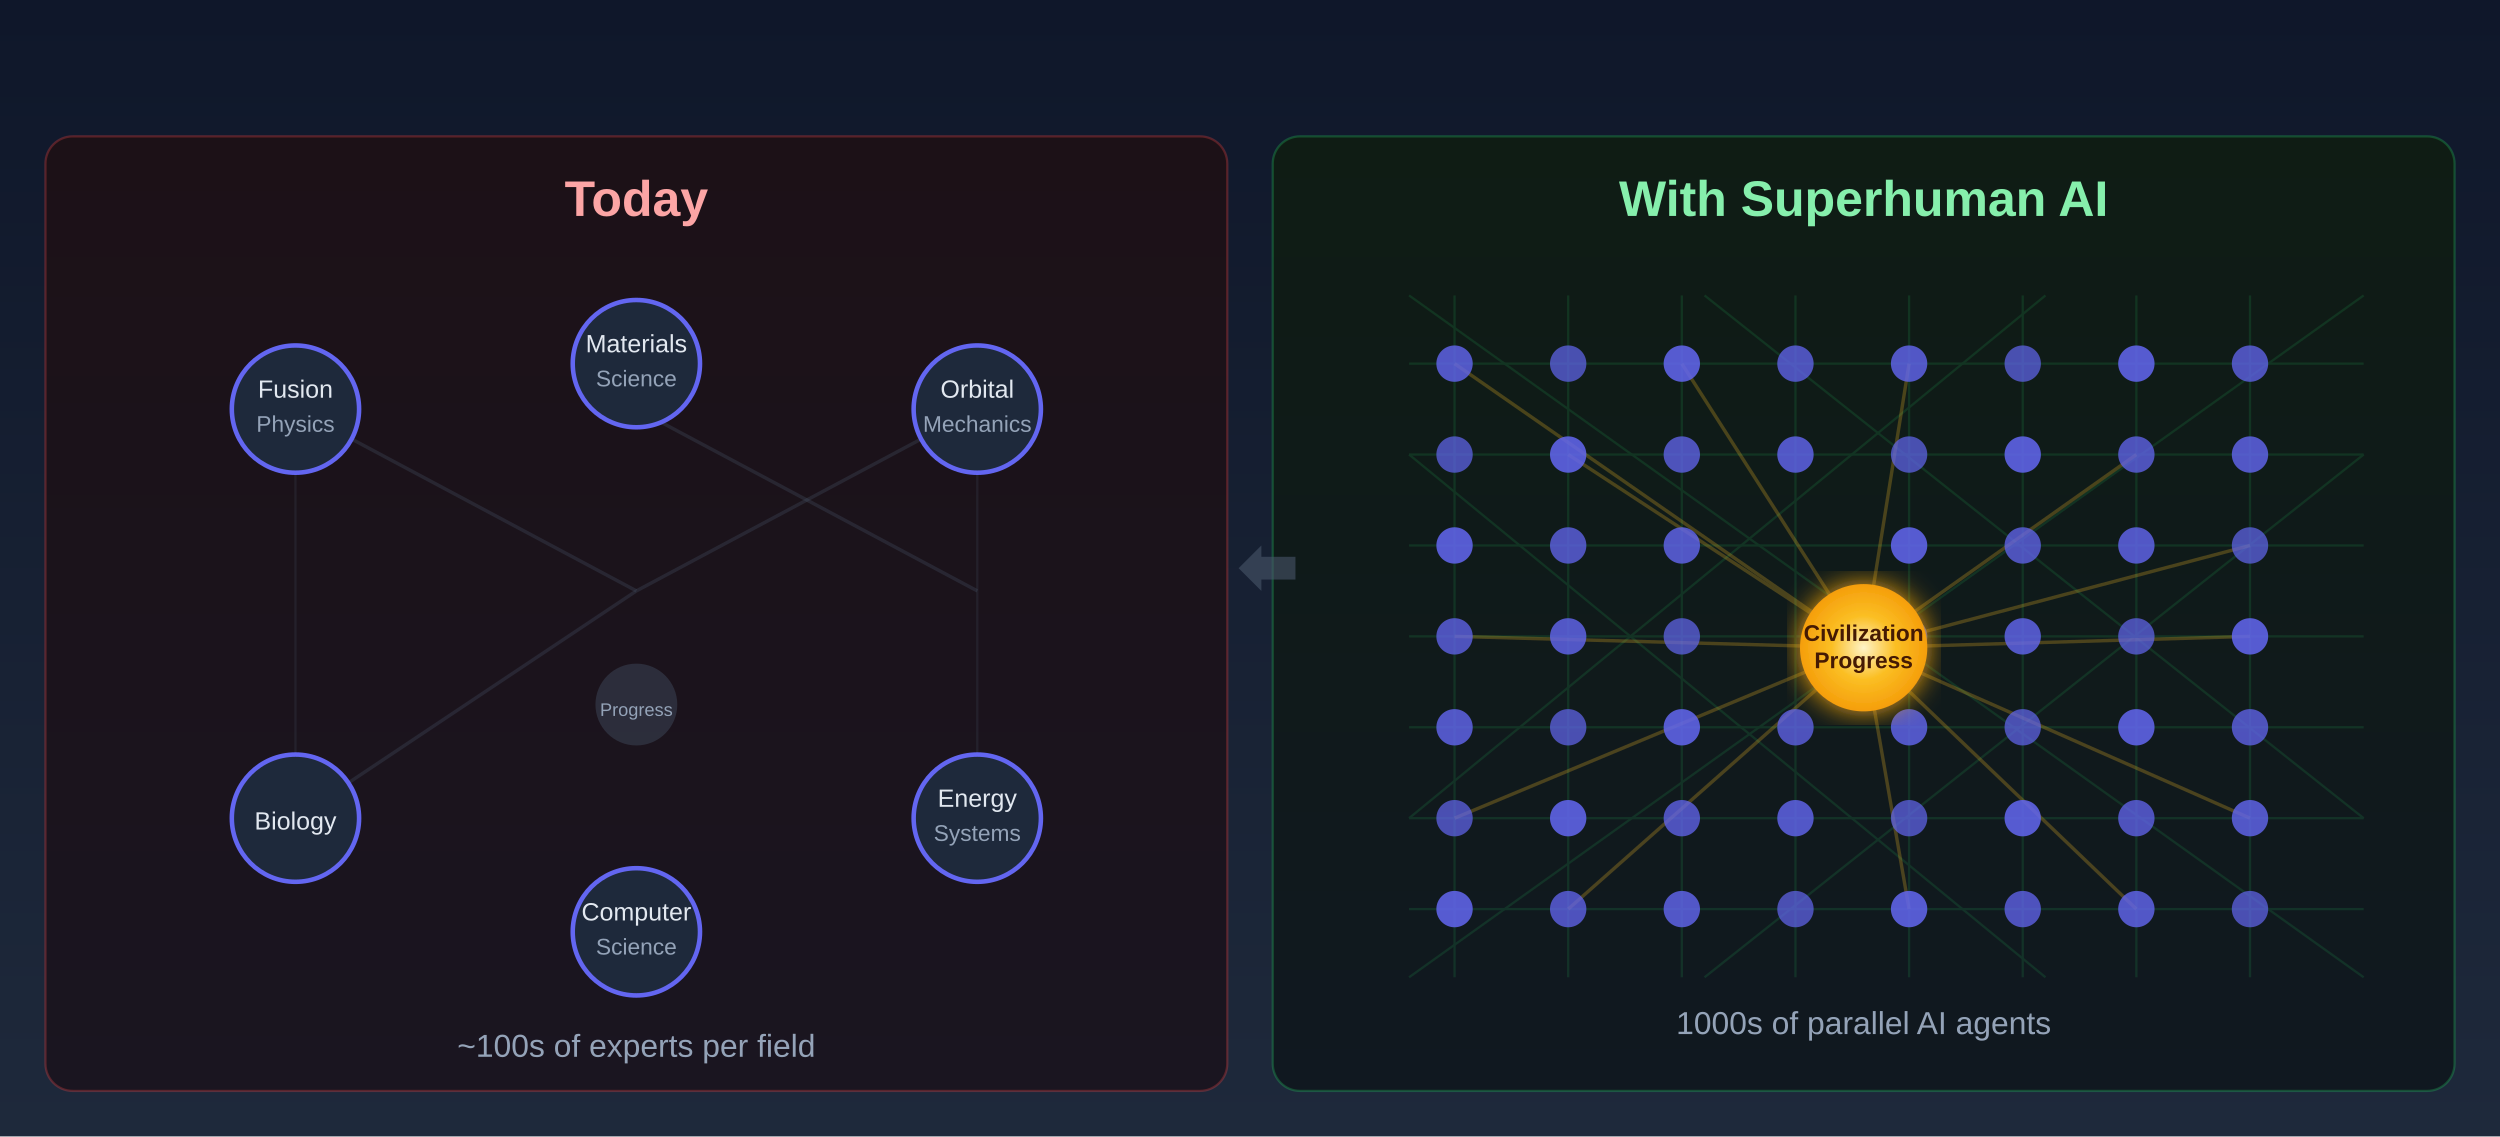
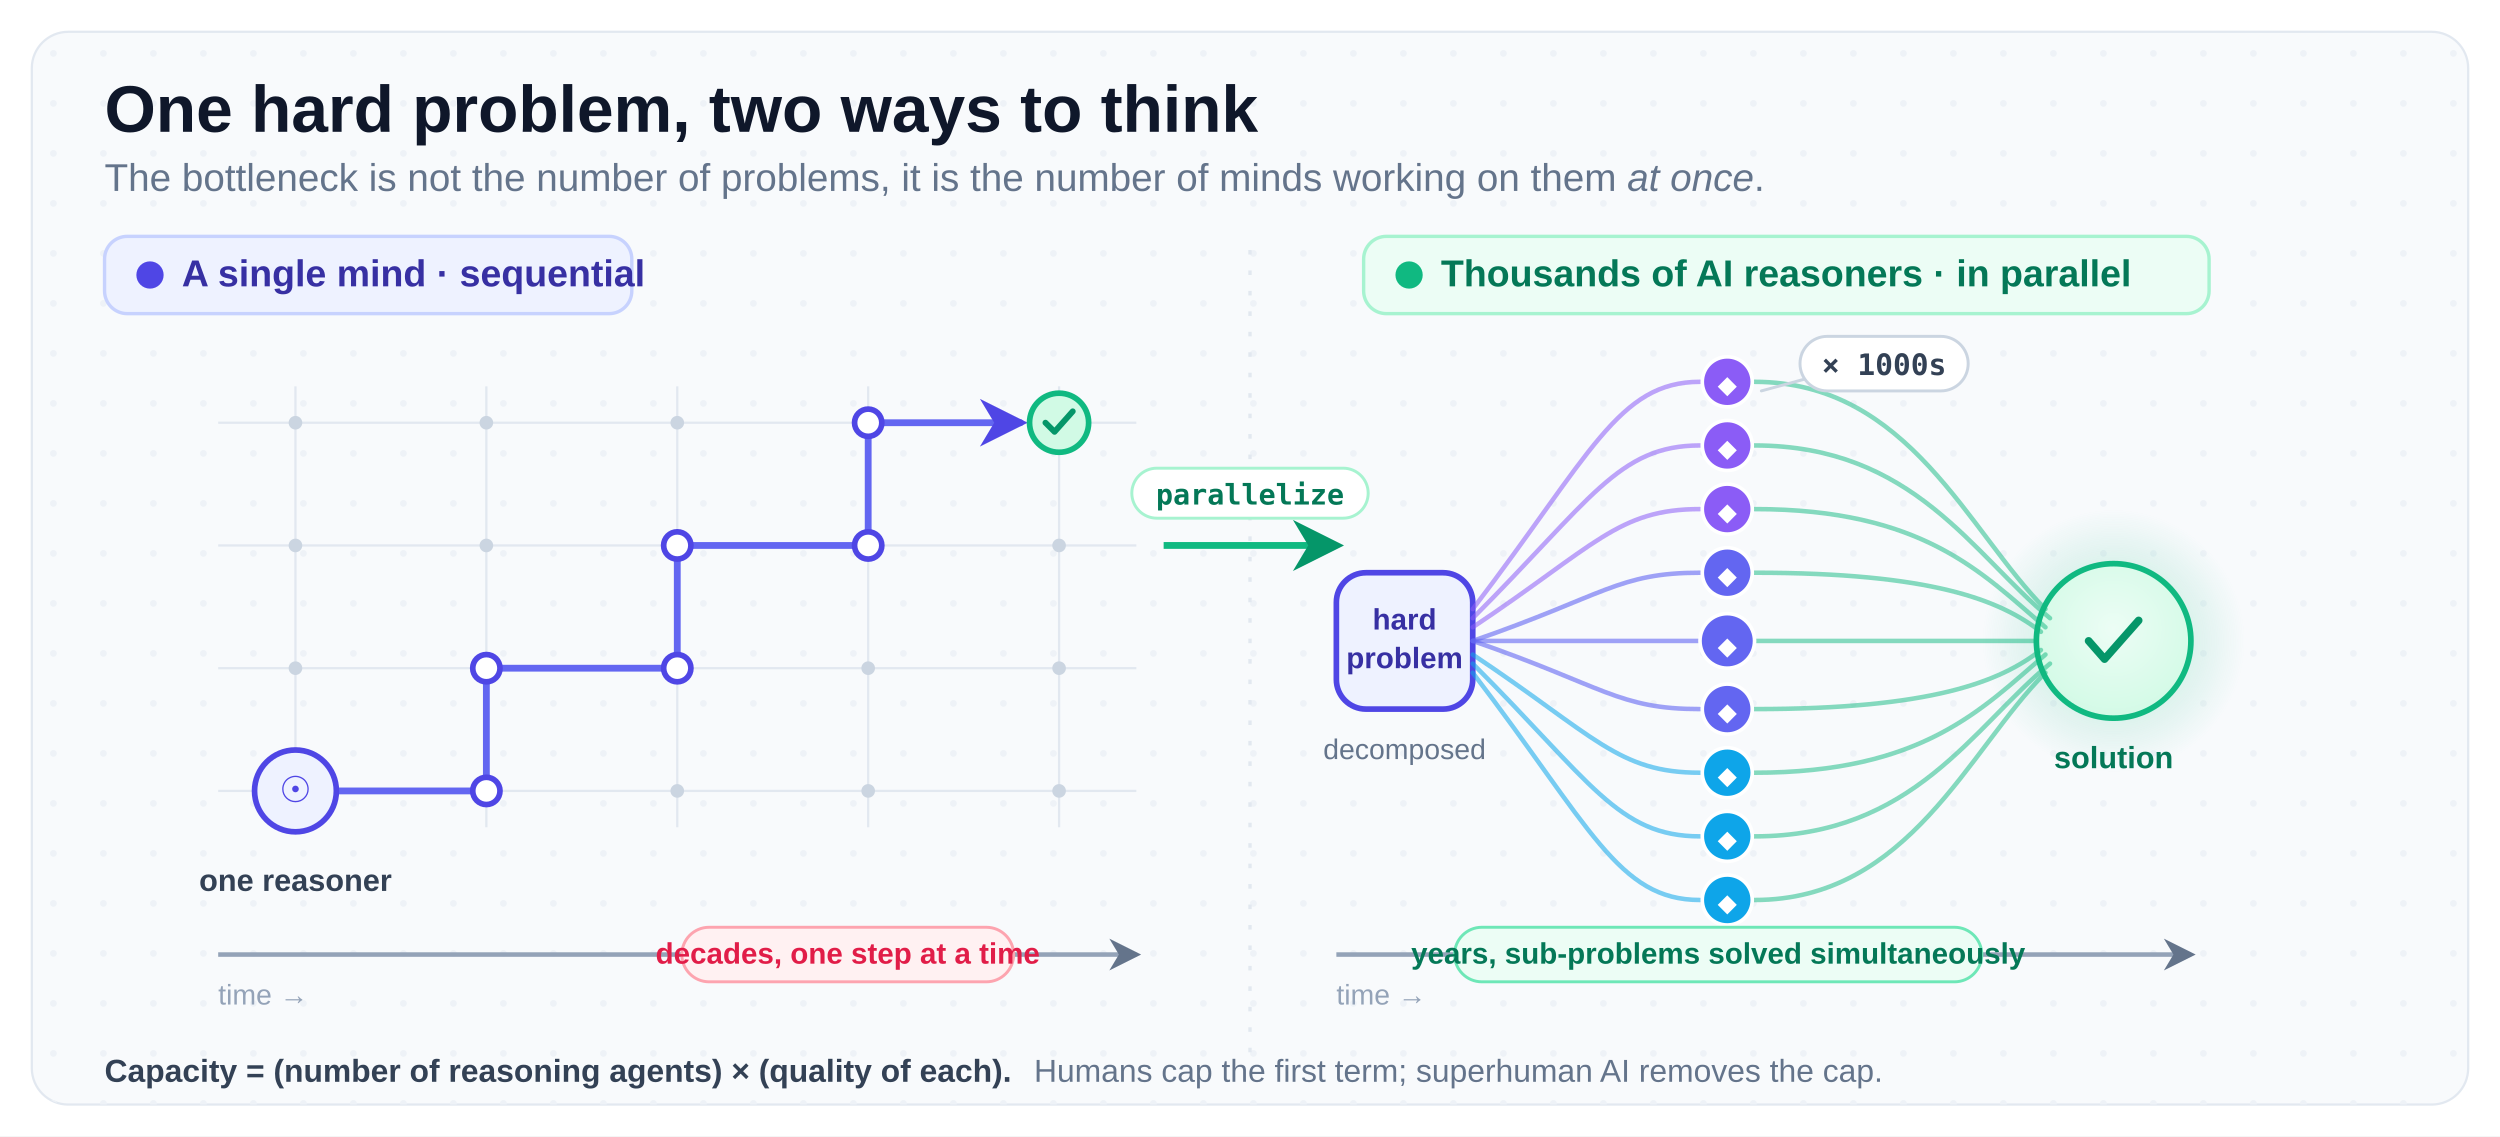
- <svg xmlns="http://www.w3.org/2000/svg" viewBox="0 0 1100 500">
+ <svg xmlns="http://www.w3.org/2000/svg" width="1100" height="500" viewBox="0 0 1100 500" font-family="Montserrat, 'Segoe UI', system-ui, -apple-system, Arial, sans-serif">
  <defs>
-     <linearGradient id="bg-ai" x1="0" y1="0" x2="0" y2="1">
-       <stop offset="0%" stop-color="#0f172a" />
-       <stop offset="100%" stop-color="#1e293b" />
-     </linearGradient>
-     <linearGradient id="leftPanel" x1="0" y1="0" x2="0" y2="1">
-       <stop offset="0%" stop-color="#1c1117" />
-       <stop offset="100%" stop-color="#1a1520" />
-     </linearGradient>
-     <linearGradient id="rightPanel" x1="0" y1="0" x2="0" y2="1">
-       <stop offset="0%" stop-color="#0f1c14" />
-       <stop offset="100%" stop-color="#101820" />
-     </linearGradient>
-     <radialGradient id="goldNode" cx="0.5" cy="0.5" r="0.5">
-       <stop offset="0%" stop-color="#fef3c7" />
-       <stop offset="50%" stop-color="#fbbf24" />
-       <stop offset="100%" stop-color="#f59e0b" />
+     <pattern id="apDots" width="22" height="22" patternUnits="userSpaceOnUse">
+       <circle cx="1.5" cy="1.5" r="1.5" fill="#EEF2F7" />
+     </pattern>
+     <marker id="apArrowSlate" viewBox="0 0 10 10" refX="8.5" refY="5" markerWidth="7" markerHeight="7" orient="auto-start-reverse">
+       <path d="M0 0 L10 5 L0 10 L3 5 Z" fill="#64748B" />
+     </marker>
+     <marker id="apArrowEm" viewBox="0 0 10 10" refX="8.5" refY="5" markerWidth="7.5" markerHeight="7.5" orient="auto-start-reverse">
+       <path d="M0 0 L10 5 L0 10 L3 5 Z" fill="#059669" />
+     </marker>
+     <marker id="apArrowInd" viewBox="0 0 10 10" refX="8.5" refY="5" markerWidth="7" markerHeight="7" orient="auto-start-reverse">
+       <path d="M0 0 L10 5 L0 10 L3 5 Z" fill="#4F46E5" />
+     </marker>
+     <radialGradient id="apGoalGlow" cx="0.5" cy="0.5" r="0.5">
+       <stop offset="0%" stop-color="#10B981" stop-opacity="0.30" />
+       <stop offset="100%" stop-color="#10B981" stop-opacity="0" />
    </radialGradient>
-     <filter id="glowAi">
-       <feGaussianBlur stdDeviation="3" result="blur" />
-       <feMerge>
-         <feMergeNode in="blur" />
-         <feMergeNode in="SourceGraphic" />
-       </feMerge>
-     </filter>
-     <filter id="bigGlowAi">
-       <feGaussianBlur stdDeviation="6" result="blur" />
-       <feMerge>
-         <feMergeNode in="blur" />
-         <feMergeNode in="SourceGraphic" />
-       </feMerge>
-     </filter>
+     <radialGradient id="apGoalFill" cx="0.5" cy="0.42" r="0.62">
+       <stop offset="0%" stop-color="#ECFDF5" />
+       <stop offset="100%" stop-color="#D1FAE5" />
+     </radialGradient>
  </defs>
-   <rect width="1100" height="500" fill="url(#bg-ai)" />
-   <rect x="20" y="60" width="520" height="420" rx="12" fill="url(#leftPanel)" stroke="#ef4444" stroke-width="1" stroke-opacity="0.3" />
-   <text x="280" y="95" text-anchor="middle" font-family="'Segoe UI', Arial, sans-serif" font-size="22" font-weight="bold" fill="#fca5a5">Today</text>
-   <rect x="560" y="60" width="520" height="420" rx="12" fill="url(#rightPanel)" stroke="#22c55e" stroke-width="1" stroke-opacity="0.3" />
-   <text x="820" y="95" text-anchor="middle" font-family="'Segoe UI', Arial, sans-serif" font-size="22" font-weight="bold" fill="#86efac">With Superhuman AI</text>
-   <line x1="130" y1="180" x2="280" y2="260" stroke="#475569" stroke-width="1.5" opacity="0.3" />
-   <line x1="280" y1="180" x2="430" y2="260" stroke="#475569" stroke-width="1.5" opacity="0.3" />
-   <line x1="430" y1="180" x2="280" y2="260" stroke="#475569" stroke-width="1.5" opacity="0.3" />
-   <line x1="130" y1="360" x2="280" y2="260" stroke="#475569" stroke-width="1.5" opacity="0.3" />
-   <line x1="130" y1="180" x2="130" y2="360" stroke="#475569" stroke-width="1" opacity="0.2" />
-   <line x1="430" y1="360" x2="430" y2="180" stroke="#475569" stroke-width="1" opacity="0.2" />
-   <circle cx="280" cy="310" r="18" fill="#475569" opacity="0.4" />
-   <text x="280" y="315" text-anchor="middle" font-family="'Segoe UI', Arial, sans-serif" font-size="8" fill="#94a3b8">Progress</text>
-   <circle cx="130" cy="180" r="28" fill="#1e293b" stroke="#6366f1" stroke-width="2" />
-   <text x="130" y="175" text-anchor="middle" font-family="'Segoe UI', Arial, sans-serif" font-size="11" fill="#e2e8f0">Fusion</text>
-   <text x="130" y="190" text-anchor="middle" font-family="'Segoe UI', Arial, sans-serif" font-size="10" fill="#94a3b8">Physics</text>
-   <circle cx="280" cy="160" r="28" fill="#1e293b" stroke="#6366f1" stroke-width="2" />
-   <text x="280" y="155" text-anchor="middle" font-family="'Segoe UI', Arial, sans-serif" font-size="11" fill="#e2e8f0">Materials</text>
-   <text x="280" y="170" text-anchor="middle" font-family="'Segoe UI', Arial, sans-serif" font-size="10" fill="#94a3b8">Science</text>
-   <circle cx="430" cy="180" r="28" fill="#1e293b" stroke="#6366f1" stroke-width="2" />
-   <text x="430" y="175" text-anchor="middle" font-family="'Segoe UI', Arial, sans-serif" font-size="11" fill="#e2e8f0">Orbital</text>
-   <text x="430" y="190" text-anchor="middle" font-family="'Segoe UI', Arial, sans-serif" font-size="10" fill="#94a3b8">Mechanics</text>
-   <circle cx="130" cy="360" r="28" fill="#1e293b" stroke="#6366f1" stroke-width="2" />
-   <text x="130" y="365" text-anchor="middle" font-family="'Segoe UI', Arial, sans-serif" font-size="11" fill="#e2e8f0">Biology</text>
-   <circle cx="280" cy="410" r="28" fill="#1e293b" stroke="#6366f1" stroke-width="2" />
-   <text x="280" y="405" text-anchor="middle" font-family="'Segoe UI', Arial, sans-serif" font-size="11" fill="#e2e8f0">Computer</text>
-   <text x="280" y="420" text-anchor="middle" font-family="'Segoe UI', Arial, sans-serif" font-size="10" fill="#94a3b8">Science</text>
-   <circle cx="430" cy="360" r="28" fill="#1e293b" stroke="#6366f1" stroke-width="2" />
-   <text x="430" y="355" text-anchor="middle" font-family="'Segoe UI', Arial, sans-serif" font-size="11" fill="#e2e8f0">Energy</text>
-   <text x="430" y="370" text-anchor="middle" font-family="'Segoe UI', Arial, sans-serif" font-size="10" fill="#94a3b8">Systems</text>
-   <text x="280" y="465" text-anchor="middle" font-family="'Segoe UI', Arial, sans-serif" font-size="14" fill="#94a3b8">~100s of experts per field</text>
-   <g opacity="0.15" stroke="#22c55e" stroke-width="1">
-     <line x1="620" y1="160" x2="1040" y2="160" />
-     <line x1="620" y1="200" x2="1040" y2="200" />
-     <line x1="620" y1="240" x2="1040" y2="240" />
-     <line x1="620" y1="280" x2="1040" y2="280" />
-     <line x1="620" y1="320" x2="1040" y2="320" />
-     <line x1="620" y1="360" x2="1040" y2="360" />
-     <line x1="620" y1="400" x2="1040" y2="400" />
-     <line x1="640" y1="130" x2="640" y2="430" />
-     <line x1="690" y1="130" x2="690" y2="430" />
-     <line x1="740" y1="130" x2="740" y2="430" />
-     <line x1="790" y1="130" x2="790" y2="430" />
-     <line x1="840" y1="130" x2="840" y2="430" />
-     <line x1="890" y1="130" x2="890" y2="430" />
-     <line x1="940" y1="130" x2="940" y2="430" />
-     <line x1="990" y1="130" x2="990" y2="430" />
-     <line x1="620" y1="130" x2="1040" y2="430" />
-     <line x1="1040" y1="130" x2="620" y2="430" />
-     <line x1="620" y1="200" x2="900" y2="430" />
-     <line x1="750" y1="130" x2="1040" y2="360" />
-     <line x1="1040" y1="200" x2="750" y2="430" />
-     <line x1="620" y1="360" x2="900" y2="130" />
+   <rect width="1100" height="500" fill="#FFFFFF" />
+   <rect x="14" y="14" width="1072" height="472" rx="16" fill="#F8FAFC" stroke="#E2E8F0" stroke-width="1" />
+   <rect x="14" y="14" width="1072" height="472" rx="16" fill="url(#apDots)" />
+   <text x="46" y="58" font-size="29" font-weight="700" fill="#0F172A">One hard problem, two ways to think</text>
+   <text x="46" y="84" font-size="17" fill="#64748B">The bottleneck is not the number of problems, it is the number of minds working on them <tspan font-style="italic">at once</tspan>.</text>
+   <line x1="550" y1="110" x2="550" y2="466" stroke="#E2E8F0" stroke-width="1.5" stroke-dasharray="2 7" />
+   <g>
+     <rect x="46" y="104" width="232" height="34" rx="10" fill="#EEF2FF" stroke="#C7D2FE" stroke-width="1.5" />
+     <circle cx="66" cy="121" r="6" fill="#4F46E5" />
+     <text x="80" y="126" font-size="16.5" font-weight="700" fill="#3730A3">A single mind · sequential</text>
+     <g stroke="#E2E8F0" stroke-width="1">
+       <line x1="96" y1="186" x2="500" y2="186" />
+       <line x1="96" y1="240" x2="500" y2="240" />
+       <line x1="96" y1="294" x2="500" y2="294" />
+       <line x1="96" y1="348" x2="500" y2="348" />
+       <line x1="130" y1="170" x2="130" y2="364" />
+       <line x1="214" y1="170" x2="214" y2="364" />
+       <line x1="298" y1="170" x2="298" y2="364" />
+       <line x1="382" y1="170" x2="382" y2="364" />
+       <line x1="466" y1="170" x2="466" y2="364" />
+     </g>
+     <g fill="#CBD5E1">
+       <circle cx="130" cy="186" r="3" />
+       <circle cx="214" cy="186" r="3" />
+       <circle cx="298" cy="186" r="3" />
+       <circle cx="382" cy="186" r="3" />
+       <circle cx="466" cy="186" r="3" />
+       <circle cx="130" cy="240" r="3" />
+       <circle cx="214" cy="240" r="3" />
+       <circle cx="298" cy="240" r="3" />
+       <circle cx="382" cy="240" r="3" />
+       <circle cx="466" cy="240" r="3" />
+       <circle cx="130" cy="294" r="3" />
+       <circle cx="214" cy="294" r="3" />
+       <circle cx="298" cy="294" r="3" />
+       <circle cx="382" cy="294" r="3" />
+       <circle cx="466" cy="294" r="3" />
+       <circle cx="130" cy="348" r="3" />
+       <circle cx="214" cy="348" r="3" />
+       <circle cx="298" cy="348" r="3" />
+       <circle cx="382" cy="348" r="3" />
+       <circle cx="466" cy="348" r="3" />
+     </g>
+     <path d="M130 348 L214 348 L214 294 L298 294 L298 240 L382 240 L382 186 L449 186" fill="none" stroke="#6366F1" stroke-width="3" stroke-linecap="round" stroke-linejoin="round" marker-end="url(#apArrowInd)" />
+     <g fill="#FFFFFF" stroke="#4F46E5" stroke-width="2.5">
+       <circle cx="214" cy="348" r="6" />
+       <circle cx="214" cy="294" r="6" />
+       <circle cx="298" cy="294" r="6" />
+       <circle cx="298" cy="240" r="6" />
+       <circle cx="382" cy="240" r="6" />
+       <circle cx="382" cy="186" r="6" />
+     </g>
+     <circle cx="130" cy="348" r="18" fill="#EEF2FF" stroke="#4F46E5" stroke-width="2.5" />
+     <text x="130" y="353" text-anchor="middle" font-size="16" fill="#4F46E5">☉</text>
+     <text x="130" y="392" text-anchor="middle" font-size="13.5" font-weight="600" fill="#334155">one reasoner</text>
+     <circle cx="466" cy="186" r="13" fill="#D1FAE5" stroke="#10B981" stroke-width="2.5" />
+     <path d="M460 186 l4 4 l8 -9" fill="none" stroke="#059669" stroke-width="2.6" stroke-linecap="round" stroke-linejoin="round" />
+     <line x1="96" y1="420" x2="500" y2="420" stroke="#94A3B8" stroke-width="2" marker-end="url(#apArrowSlate)" />
+     <text x="96" y="442" font-size="12.5" fill="#94A3B8">time →</text>
+     <rect x="300" y="408" width="146" height="24" rx="12" fill="#FFF1F2" stroke="#FDA4AF" stroke-width="1.3" />
+     <text x="373" y="424" text-anchor="middle" font-size="13" font-weight="700" fill="#E11D48">decades, one step at a time</text>
  </g>
-   <g opacity="0.25" stroke="#fbbf24" stroke-width="1.5">
-     <line x1="640" y1="160" x2="820" y2="285" />
-     <line x1="690" y1="200" x2="820" y2="285" />
-     <line x1="740" y1="160" x2="820" y2="285" />
-     <line x1="840" y1="160" x2="820" y2="285" />
-     <line x1="940" y1="200" x2="820" y2="285" />
-     <line x1="990" y1="240" x2="820" y2="285" />
-     <line x1="990" y1="360" x2="820" y2="285" />
-     <line x1="940" y1="400" x2="820" y2="285" />
-     <line x1="840" y1="400" x2="820" y2="285" />
-     <line x1="690" y1="400" x2="820" y2="285" />
-     <line x1="640" y1="360" x2="820" y2="285" />
-     <line x1="640" y1="280" x2="820" y2="285" />
-     <line x1="990" y1="280" x2="820" y2="285" />
+   <g>
+     <rect x="600" y="104" width="372" height="34" rx="10" fill="#ECFDF5" stroke="#A7F3D0" stroke-width="1.5" />
+     <circle cx="620" cy="121" r="6" fill="#10B981" />
+     <text x="634" y="126" font-size="16.5" font-weight="700" fill="#047857">Thousands of AI reasoners · in parallel</text>
+     <rect x="588" y="252" width="60" height="60" rx="13" fill="#EEF2FF" stroke="#4F46E5" stroke-width="2.5" />
+     <text x="618" y="277" text-anchor="middle" font-size="13" font-weight="700" fill="#3730A3">hard</text>
+     <text x="618" y="294" text-anchor="middle" font-size="13" font-weight="700" fill="#3730A3">problem</text>
+     <text x="618" y="334" text-anchor="middle" font-size="12.5" fill="#64748B">decomposed</text>
+     <circle cx="930" cy="282" r="58" fill="url(#apGoalGlow)" />
+     <circle cx="930" cy="282" r="34" fill="url(#apGoalFill)" stroke="#10B981" stroke-width="2.5" />
+     <path d="M919 282 l7 8 l15 -17" fill="none" stroke="#059669" stroke-width="3.4" stroke-linecap="round" stroke-linejoin="round" />
+     <text x="930" y="338" text-anchor="middle" font-size="13.5" font-weight="700" fill="#047857">solution</text>
+     <g fill="none" stroke-linecap="round">
+       <g stroke="#8B5CF6" stroke-width="2" stroke-opacity="0.55">
+         <path d="M648 268 C700 200, 712 168, 748 168" />
+         <path d="M648 272 C700 220, 712 196, 748 196" />
+         <path d="M648 276 C702 240, 712 224, 748 224" />
+       </g>
+       <g stroke="#6366F1" stroke-width="2" stroke-opacity="0.6">
+         <path d="M648 282 C706 262, 712 252, 748 252" />
+         <path d="M648 282 C710 282, 720 282, 748 282" />
+         <path d="M648 282 C706 302, 712 312, 748 312" />
+       </g>
+       <g stroke="#0EA5E9" stroke-width="2" stroke-opacity="0.55">
+         <path d="M648 288 C702 324, 712 340, 748 340" />
+         <path d="M648 292 C700 344, 712 368, 748 368" />
+         <path d="M648 296 C700 364, 712 396, 748 396" />
+       </g>
+       <g stroke="#10B981" stroke-width="2" stroke-opacity="0.5">
+         <path d="M772 168 C840 168, 866 234, 900 268" />
+         <path d="M772 196 C842 196, 868 244, 902 272" />
+         <path d="M772 224 C846 224, 872 252, 900 276" />
+         <path d="M772 252 C850 252, 880 264, 898 278" />
+         <path d="M772 282 C854 282, 884 282, 896 282" />
+         <path d="M772 312 C850 312, 880 300, 898 286" />
+         <path d="M772 340 C846 340, 872 312, 900 288" />
+         <path d="M772 368 C842 368, 868 320, 902 292" />
+         <path d="M772 396 C840 396, 866 330, 900 296" />
+       </g>
+     </g>
+     <g stroke="#FFFFFF" stroke-width="1.6">
+       <g fill="#8B5CF6">
+         <circle cx="760" cy="168" r="11" />
+         <circle cx="760" cy="196" r="11" />
+         <circle cx="760" cy="224" r="11" />
+       </g>
+       <g fill="#6366F1">
+         <circle cx="760" cy="252" r="11" />
+         <circle cx="760" cy="282" r="12" />
+         <circle cx="760" cy="312" r="11" />
+       </g>
+       <g fill="#0EA5E9">
+         <circle cx="760" cy="340" r="11" />
+         <circle cx="760" cy="368" r="11" />
+         <circle cx="760" cy="396" r="11" />
+       </g>
+     </g>
+     <g fill="#FFFFFF" font-size="11" text-anchor="middle" font-weight="700" font-family="Montserrat, system-ui, Arial, sans-serif">
+       <text x="760" y="173">◆</text>
+       <text x="760" y="201">◆</text>
+       <text x="760" y="229">◆</text>
+       <text x="760" y="257">◆</text>
+       <text x="760" y="288">◆</text>
+       <text x="760" y="317">◆</text>
+       <text x="760" y="345">◆</text>
+       <text x="760" y="373">◆</text>
+       <text x="760" y="401">◆</text>
+     </g>
+     <line x1="797" y1="166" x2="775" y2="172" stroke="#CBD5E1" stroke-width="1.3" stroke-linecap="round" />
+     <g>
+       <rect x="792" y="148" width="74" height="24" rx="12" fill="#FFFFFF" stroke="#CBD5E1" stroke-width="1.3" />
+       <text x="829" y="165" text-anchor="middle" font-size="13" font-weight="700" fill="#334155" font-family="'JetBrains Mono', ui-monospace, 'SFMono-Regular', Menlo, monospace">× 1000s</text>
+     </g>
+     <line x1="588" y1="420" x2="964" y2="420" stroke="#94A3B8" stroke-width="2" marker-end="url(#apArrowSlate)" />
+     <text x="588" y="442" font-size="12.5" fill="#94A3B8">time →</text>
+     <rect x="640" y="408" width="232" height="24" rx="12" fill="#ECFDF5" stroke="#6EE7B7" stroke-width="1.3" />
+     <text x="756" y="424" text-anchor="middle" font-size="13" font-weight="700" fill="#047857">years, sub-problems solved simultaneously</text>
  </g>
-   <g fill="#6366f1">
-     <circle cx="640" cy="160" r="8" opacity="0.8" />
-     <circle cx="690" cy="160" r="8" opacity="0.7" />
-     <circle cx="740" cy="160" r="8" opacity="0.85" />
-     <circle cx="790" cy="160" r="8" opacity="0.75" />
-     <circle cx="840" cy="160" r="8" opacity="0.8" />
-     <circle cx="890" cy="160" r="8" opacity="0.7" />
-     <circle cx="940" cy="160" r="8" opacity="0.85" />
-     <circle cx="990" cy="160" r="8" opacity="0.75" />
-     <circle cx="640" cy="200" r="8" opacity="0.7" />
-     <circle cx="690" cy="200" r="8" opacity="0.85" />
-     <circle cx="740" cy="200" r="8" opacity="0.75" />
-     <circle cx="790" cy="200" r="8" opacity="0.8" />
-     <circle cx="840" cy="200" r="8" opacity="0.7" />
-     <circle cx="890" cy="200" r="8" opacity="0.85" />
-     <circle cx="940" cy="200" r="8" opacity="0.75" />
-     <circle cx="990" cy="200" r="8" opacity="0.8" />
-     <circle cx="640" cy="240" r="8" opacity="0.85" />
-     <circle cx="690" cy="240" r="8" opacity="0.75" />
-     <circle cx="740" cy="240" r="8" opacity="0.8" />
-     <circle cx="840" cy="240" r="8" opacity="0.85" />
-     <circle cx="890" cy="240" r="8" opacity="0.75" />
-     <circle cx="940" cy="240" r="8" opacity="0.8" />
-     <circle cx="990" cy="240" r="8" opacity="0.7" />
-     <circle cx="640" cy="280" r="8" opacity="0.75" />
-     <circle cx="690" cy="280" r="8" opacity="0.8" />
-     <circle cx="740" cy="280" r="8" opacity="0.7" />
-     <circle cx="840" cy="280" r="8" opacity="0.75" />
-     <circle cx="890" cy="280" r="8" opacity="0.8" />
-     <circle cx="940" cy="280" r="8" opacity="0.7" />
-     <circle cx="990" cy="280" r="8" opacity="0.85" />
-     <circle cx="640" cy="320" r="8" opacity="0.8" />
-     <circle cx="690" cy="320" r="8" opacity="0.7" />
-     <circle cx="740" cy="320" r="8" opacity="0.85" />
-     <circle cx="790" cy="320" r="8" opacity="0.75" />
-     <circle cx="840" cy="320" r="8" opacity="0.8" />
-     <circle cx="890" cy="320" r="8" opacity="0.7" />
-     <circle cx="940" cy="320" r="8" opacity="0.85" />
-     <circle cx="990" cy="320" r="8" opacity="0.75" />
-     <circle cx="640" cy="360" r="8" opacity="0.7" />
-     <circle cx="690" cy="360" r="8" opacity="0.85" />
-     <circle cx="740" cy="360" r="8" opacity="0.75" />
-     <circle cx="790" cy="360" r="8" opacity="0.8" />
-     <circle cx="840" cy="360" r="8" opacity="0.7" />
-     <circle cx="890" cy="360" r="8" opacity="0.85" />
-     <circle cx="940" cy="360" r="8" opacity="0.75" />
-     <circle cx="990" cy="360" r="8" opacity="0.8" />
-     <circle cx="640" cy="400" r="8" opacity="0.85" />
-     <circle cx="690" cy="400" r="8" opacity="0.75" />
-     <circle cx="740" cy="400" r="8" opacity="0.8" />
-     <circle cx="790" cy="400" r="8" opacity="0.7" />
-     <circle cx="840" cy="400" r="8" opacity="0.85" />
-     <circle cx="890" cy="400" r="8" opacity="0.75" />
-     <circle cx="940" cy="400" r="8" opacity="0.8" />
-     <circle cx="990" cy="400" r="8" opacity="0.7" />
+   <g>
+     <line x1="512" y1="240" x2="588" y2="240" stroke="#10B981" stroke-width="3" marker-end="url(#apArrowEm)" />
+     <rect x="498" y="206" width="104" height="22" rx="11" fill="#FFFFFF" stroke="#A7F3D0" stroke-width="1.3" />
+     <text x="550" y="222" text-anchor="middle" font-size="12.5" font-weight="700" fill="#047857" font-family="'JetBrains Mono', ui-monospace, 'SFMono-Regular', Menlo, monospace">parallelize</text>
  </g>
-   <circle cx="820" cy="285" r="28" fill="url(#goldNode)" filter="url(#bigGlowAi)" />
-   <text x="820" y="282" text-anchor="middle" font-family="'Segoe UI', Arial, sans-serif" font-size="10" font-weight="bold" fill="#451a03">Civilization</text>
-   <text x="820" y="294" text-anchor="middle" font-family="'Segoe UI', Arial, sans-serif" font-size="10" font-weight="bold" fill="#451a03">Progress</text>
-   <text x="820" y="455" text-anchor="middle" font-family="'Segoe UI', Arial, sans-serif" font-size="14" fill="#94a3b8">1000s of parallel AI agents</text>
-   <polygon points="545,250 555,240 555,245 570,245 570,255 555,255 555,260" fill="#475569" opacity="0.6" />
+   <text x="46" y="476" font-size="14" fill="#64748B">
+     <tspan font-weight="700" fill="#334155">Capacity = (number of reasoning agents) × (quality of each).</tspan>
+     <tspan dx="6">Humans cap the first term; superhuman AI removes the cap.</tspan>
+   </text>
</svg>
